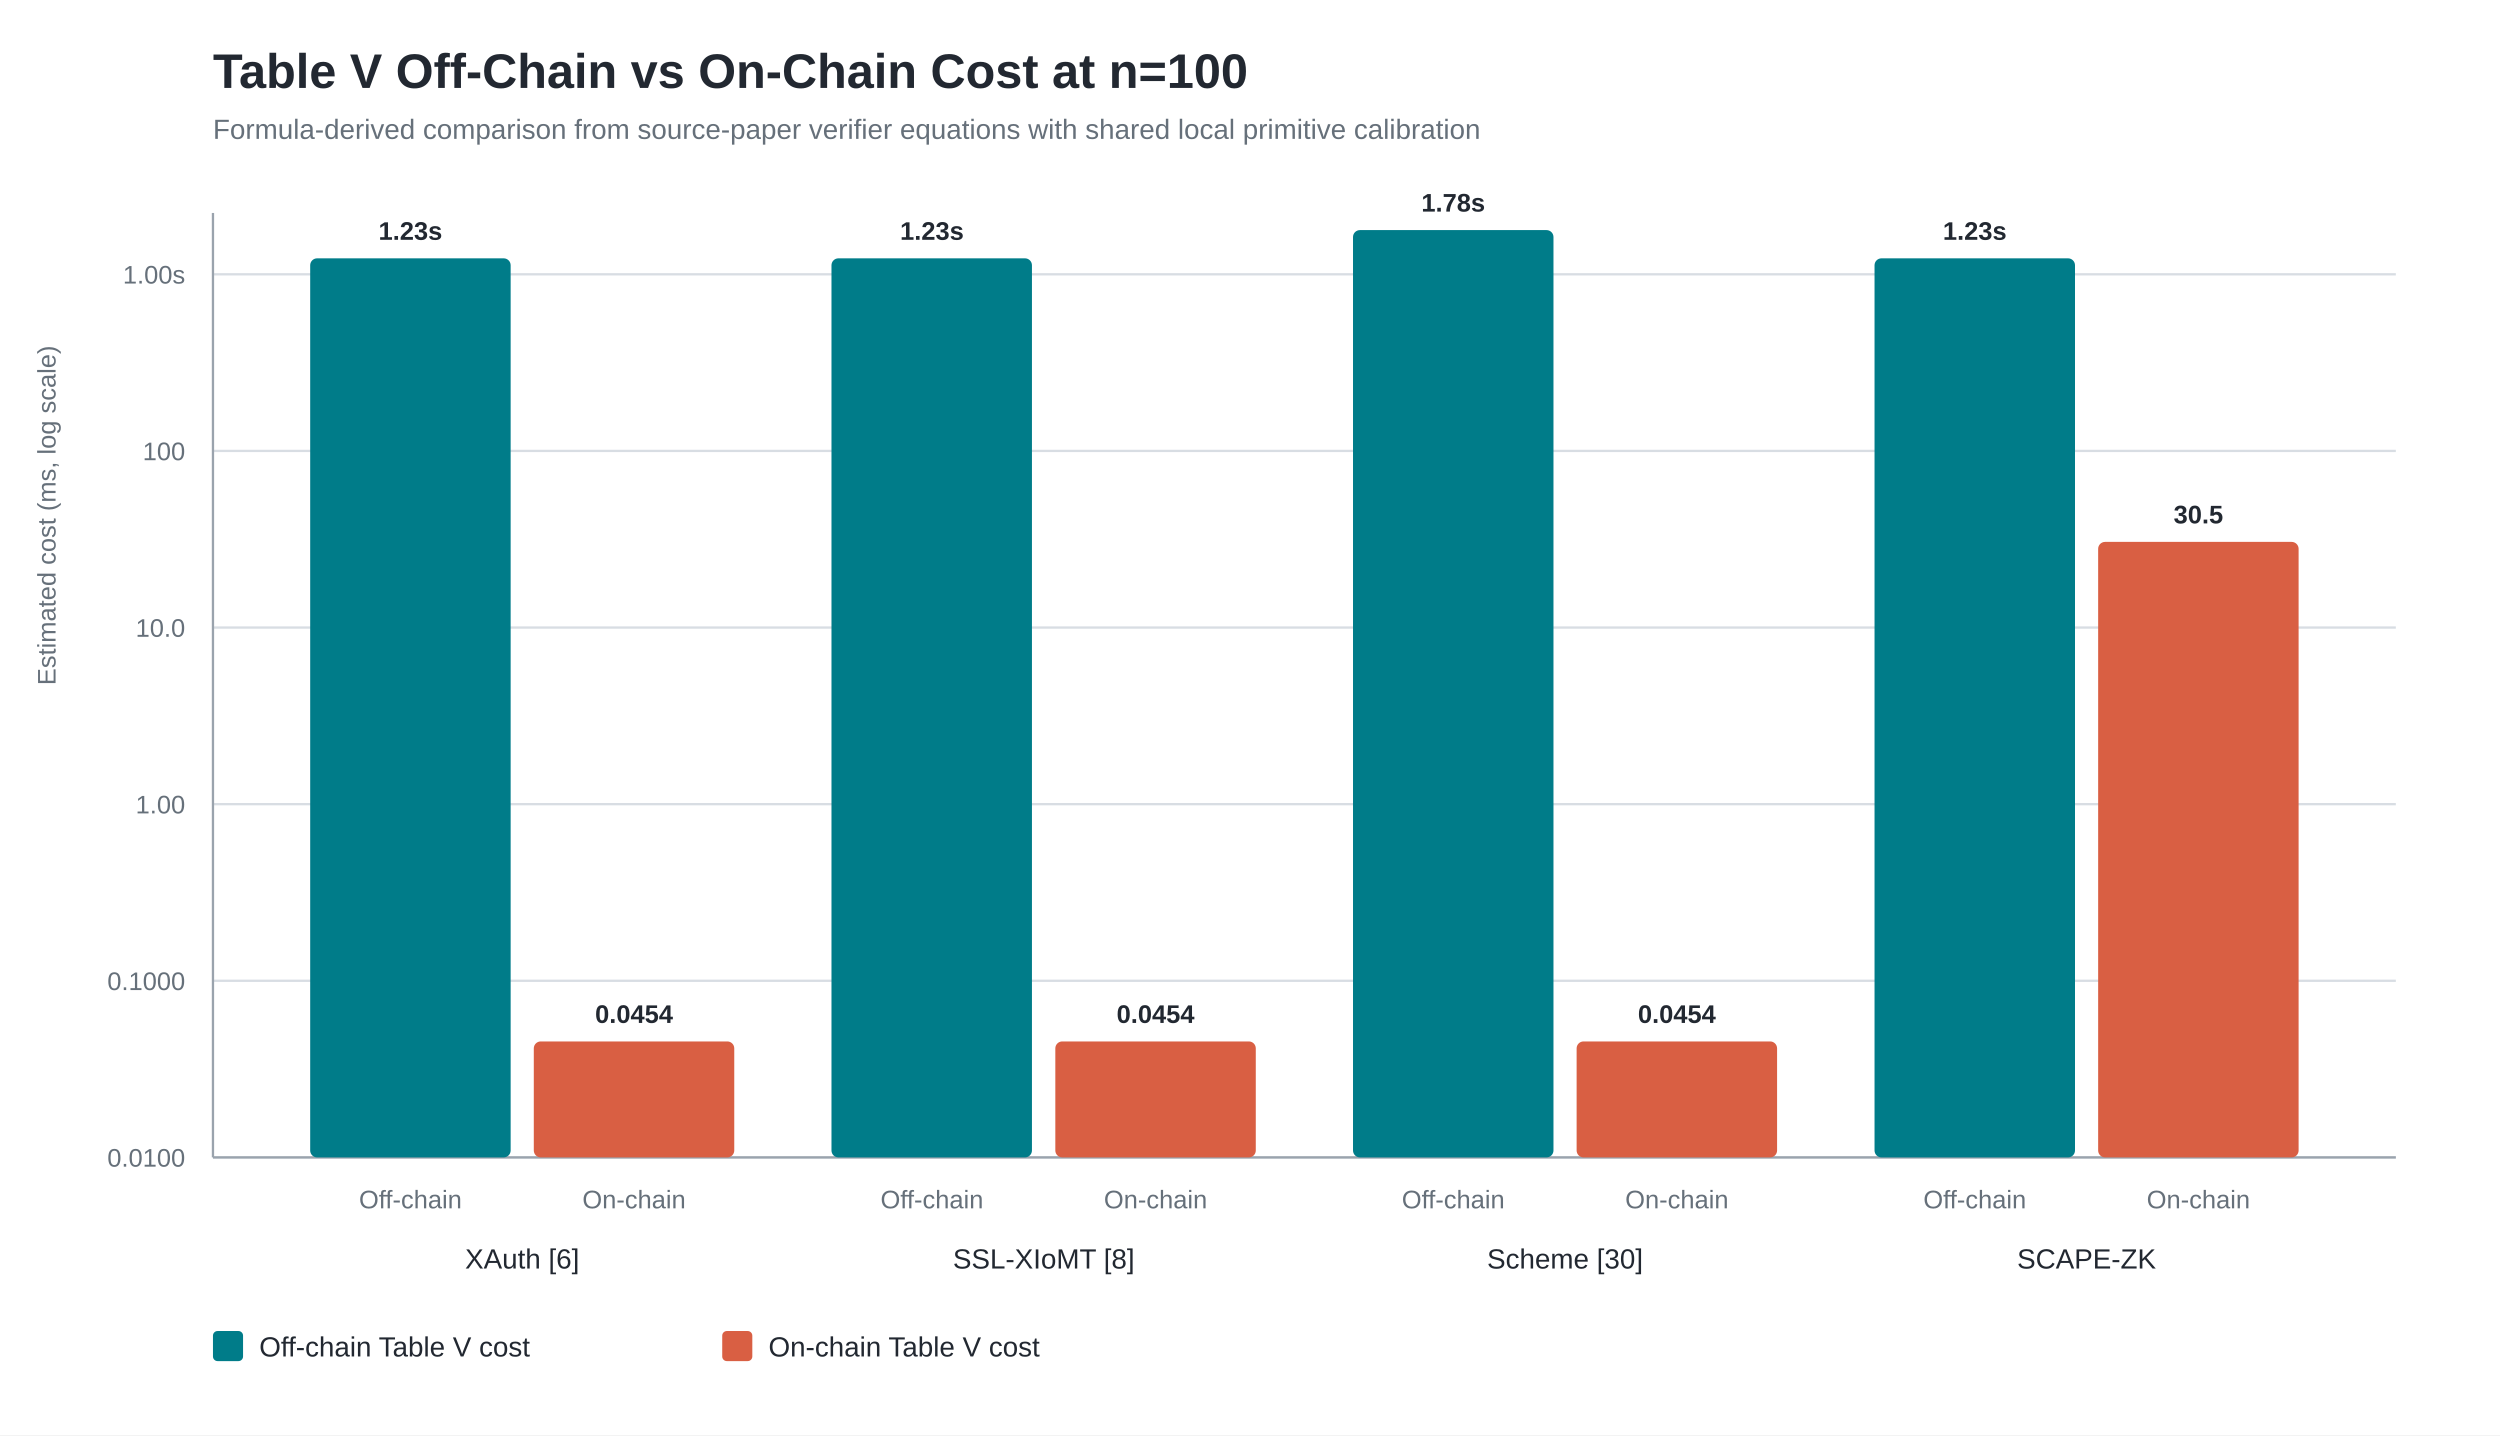
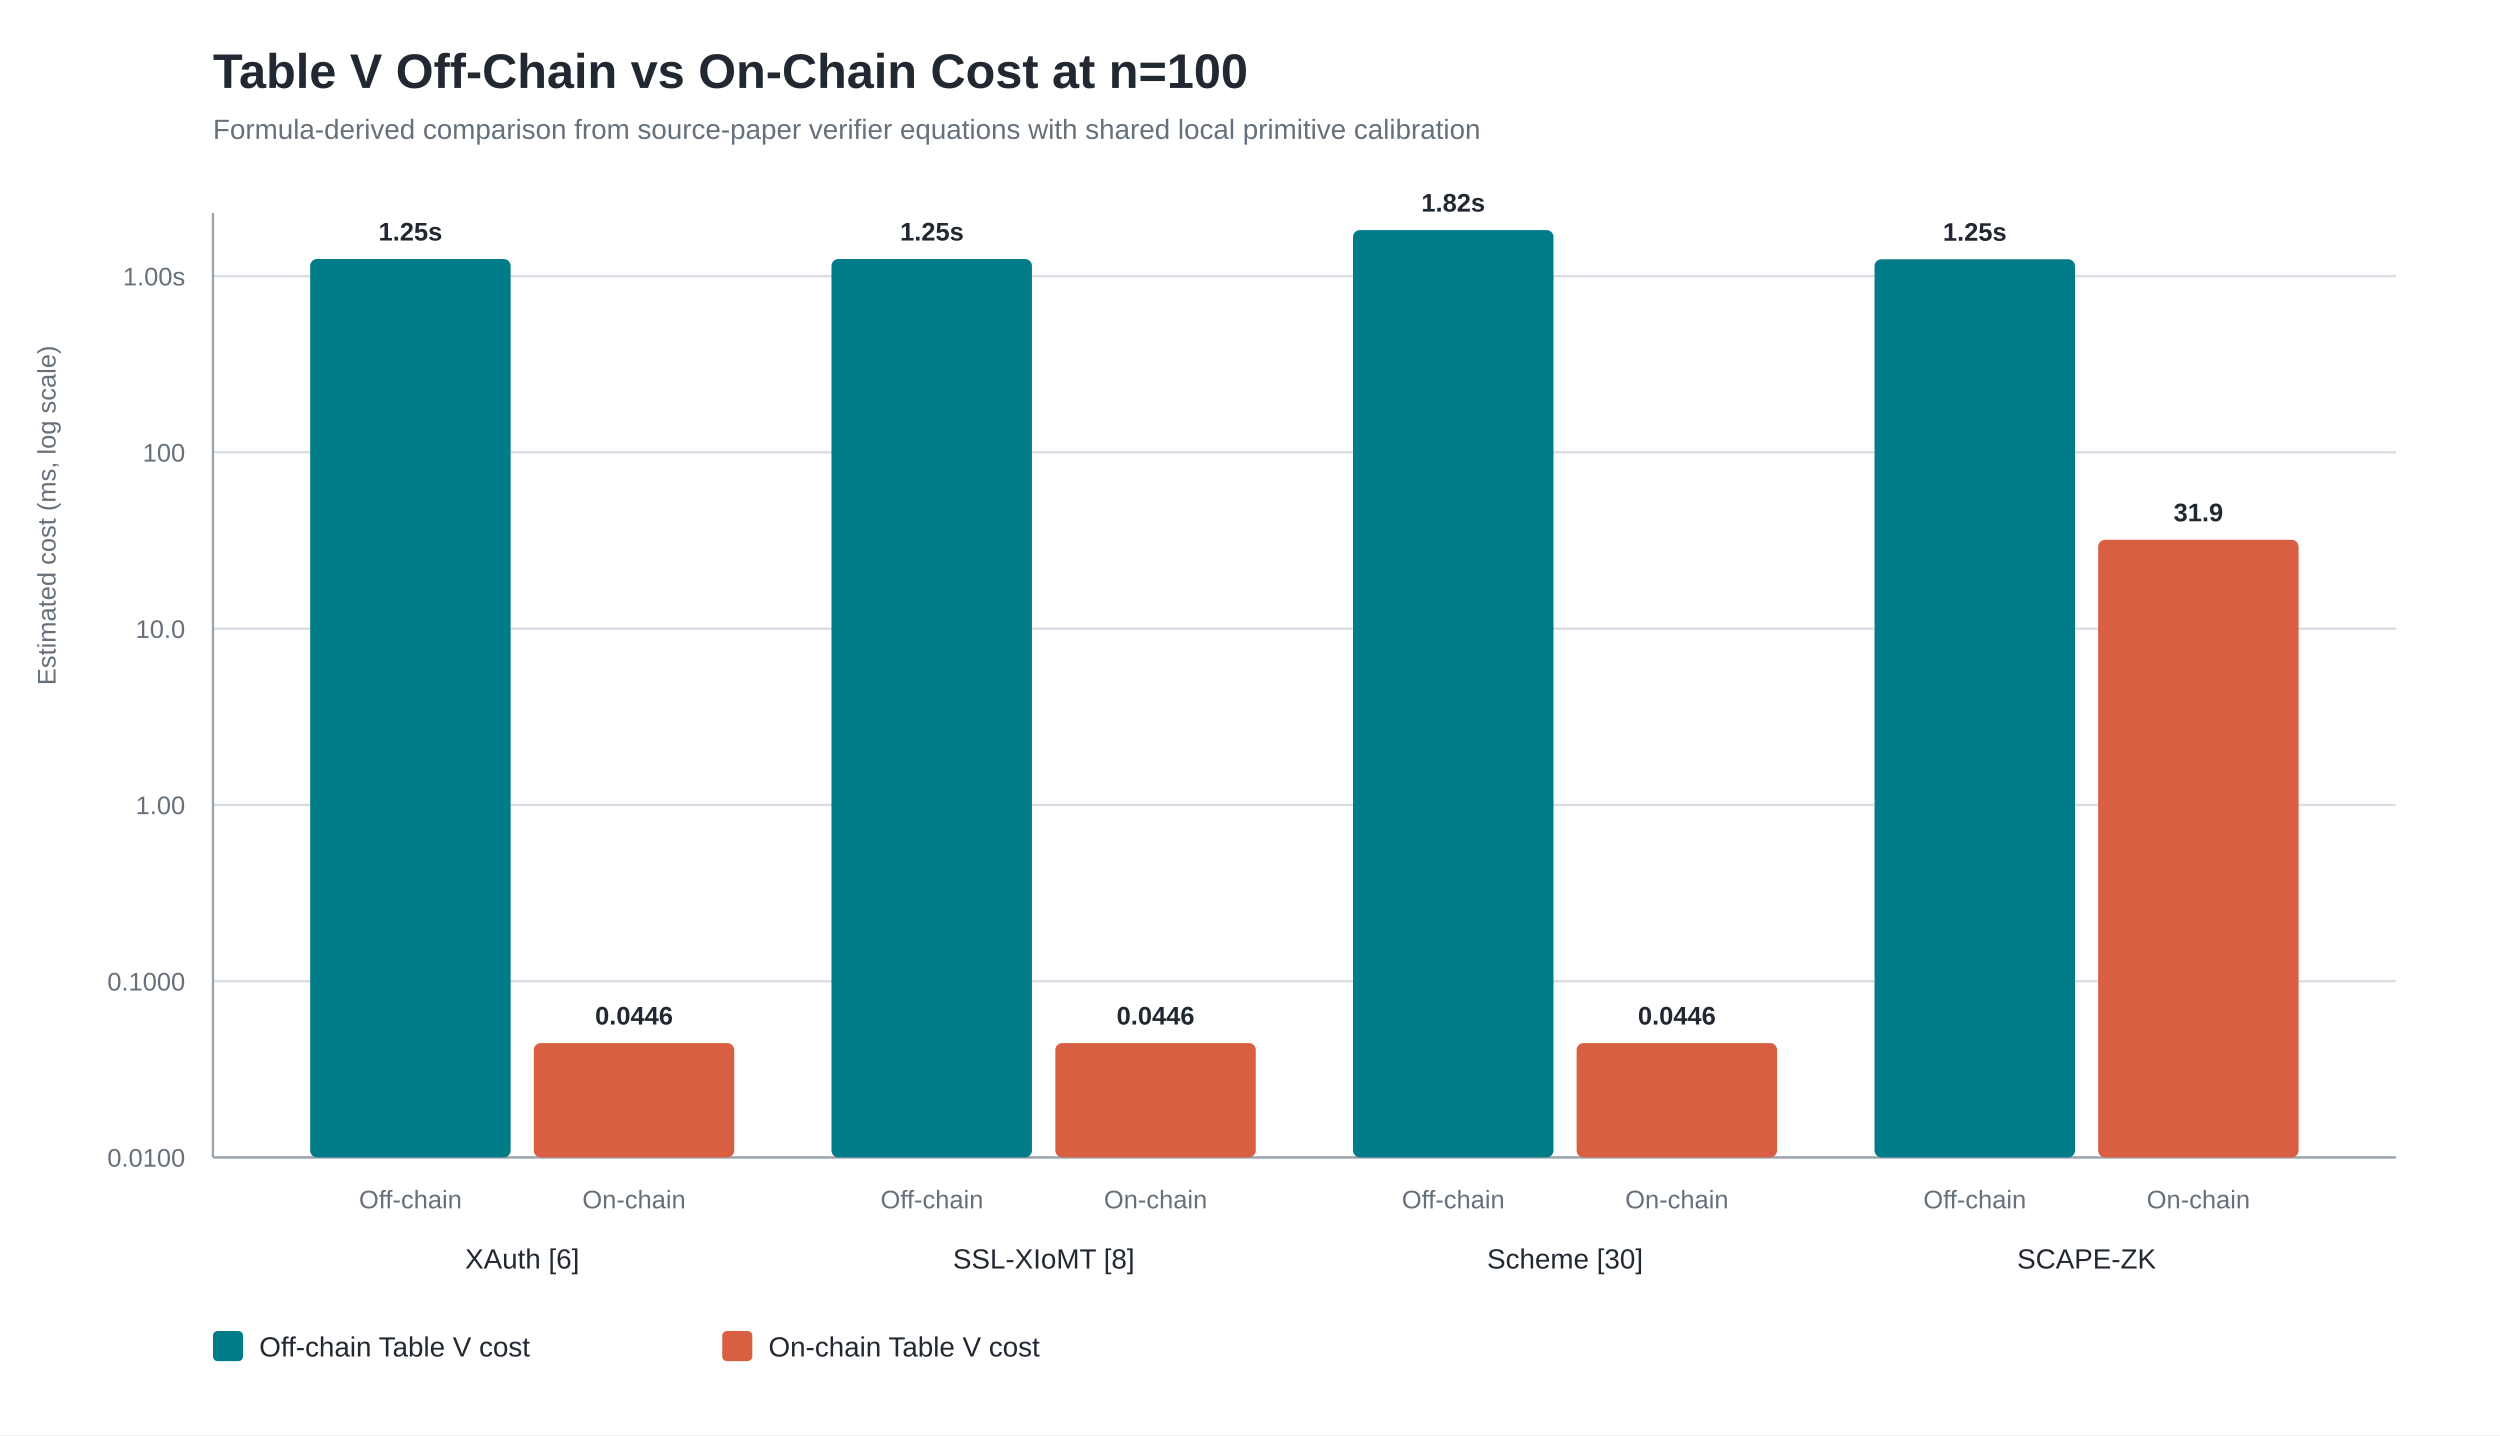
<svg xmlns="http://www.w3.org/2000/svg" width="1080" height="620" viewBox="0 0 1080 620" role="img">
  <rect width="100%" height="100%" fill="#FFFFFF" />
  <style>
    text { font-family: Arial, Helvetica, sans-serif; fill: #222831; }
    .title { font-size: 21px; font-weight: 700; }
    .subtitle { font-size: 12px; fill: #66707A; }
    .axis { font-size: 11px; fill: #66707A; }
    .label { font-size: 12px; }
    .value { font-size: 11px; font-weight: 700; }
    .legend { font-size: 12px; }
    .grid { stroke: #D8DDE3; stroke-width: 1; }
    .axis-line { stroke: #9AA3AD; stroke-width: 1; }
  </style>
  <text x="92" y="38" class="title">Table V Off-Chain vs On-Chain Cost at n=100</text>
  <text x="92" y="60" class="subtitle">Formula-derived comparison from source-paper verifier equations with shared local primitive calibration</text>
  <text x="24" y="296.0" class="axis" transform="rotate(-90 24 296.0)">Estimated cost (ms, log scale)</text>
  <line x1="92" y1="500.0" x2="1035" y2="500.0" class="grid" />
  <text x="80" y="504.0" text-anchor="end" class="axis">0.0100</text>
-   <line x1="92" y1="423.7" x2="1035" y2="423.7" class="grid" />
-   <text x="80" y="427.7" text-anchor="end" class="axis">0.1000</text>
-   <line x1="92" y1="347.4" x2="1035" y2="347.4" class="grid" />
-   <text x="80" y="351.4" text-anchor="end" class="axis">1.00</text>
-   <line x1="92" y1="271.1" x2="1035" y2="271.1" class="grid" />
-   <text x="80" y="275.1" text-anchor="end" class="axis">10.0</text>
-   <line x1="92" y1="194.8" x2="1035" y2="194.8" class="grid" />
-   <text x="80" y="198.8" text-anchor="end" class="axis">100</text>
-   <line x1="92" y1="118.5" x2="1035" y2="118.5" class="grid" />
-   <text x="80" y="122.5" text-anchor="end" class="axis">1.00s</text>
+   <line x1="92" y1="423.9" x2="1035" y2="423.9" class="grid" />
+   <text x="80" y="427.9" text-anchor="end" class="axis">0.1000</text>
+   <line x1="92" y1="347.7" x2="1035" y2="347.7" class="grid" />
+   <text x="80" y="351.7" text-anchor="end" class="axis">1.00</text>
+   <line x1="92" y1="271.6" x2="1035" y2="271.6" class="grid" />
+   <text x="80" y="275.6" text-anchor="end" class="axis">10.0</text>
+   <line x1="92" y1="195.4" x2="1035" y2="195.4" class="grid" />
+   <text x="80" y="199.4" text-anchor="end" class="axis">100</text>
+   <line x1="92" y1="119.3" x2="1035" y2="119.3" class="grid" />
+   <text x="80" y="123.3" text-anchor="end" class="axis">1.00s</text>
  <line x1="92" y1="500" x2="1035" y2="500" class="axis-line" />
  <line x1="92" y1="92" x2="92" y2="500" class="axis-line" />
-   <rect x="134.0" y="111.6" width="86.6" height="388.4" rx="3" fill="#007C89" />
-   <text x="177.3" y="103.6" text-anchor="middle" class="value">1.23s</text>
+   <rect x="134.0" y="111.9" width="86.6" height="388.1" rx="3" fill="#007C89" />
+   <text x="177.3" y="103.9" text-anchor="middle" class="value">1.25s</text>
  <text x="177.3" y="522" text-anchor="middle" class="axis">Off-chain</text>
-   <rect x="230.6" y="449.9" width="86.6" height="50.1" rx="3" fill="#D95F43" />
-   <text x="273.9" y="441.9" text-anchor="middle" class="value">0.0454</text>
+   <rect x="230.6" y="450.6" width="86.6" height="49.4" rx="3" fill="#D95F43" />
+   <text x="273.9" y="442.6" text-anchor="middle" class="value">0.0446</text>
  <text x="273.9" y="522" text-anchor="middle" class="axis">On-chain</text>
  <text x="225.6" y="548" text-anchor="middle" class="label">XAuth [6]</text>
-   <rect x="359.2" y="111.6" width="86.6" height="388.4" rx="3" fill="#007C89" />
-   <text x="402.6" y="103.6" text-anchor="middle" class="value">1.23s</text>
+   <rect x="359.2" y="111.9" width="86.6" height="388.1" rx="3" fill="#007C89" />
+   <text x="402.6" y="103.9" text-anchor="middle" class="value">1.25s</text>
  <text x="402.6" y="522" text-anchor="middle" class="axis">Off-chain</text>
-   <rect x="455.9" y="449.9" width="86.6" height="50.1" rx="3" fill="#D95F43" />
-   <text x="499.2" y="441.9" text-anchor="middle" class="value">0.0454</text>
+   <rect x="455.9" y="450.6" width="86.6" height="49.4" rx="3" fill="#D95F43" />
+   <text x="499.2" y="442.6" text-anchor="middle" class="value">0.0446</text>
  <text x="499.2" y="522" text-anchor="middle" class="axis">On-chain</text>
  <text x="450.9" y="548" text-anchor="middle" class="label">SSL-XIoMT [8]</text>
  <rect x="584.5" y="99.4" width="86.6" height="400.6" rx="3" fill="#007C89" />
-   <text x="627.8" y="91.4" text-anchor="middle" class="value">1.78s</text>
+   <text x="627.8" y="91.4" text-anchor="middle" class="value">1.82s</text>
  <text x="627.8" y="522" text-anchor="middle" class="axis">Off-chain</text>
-   <rect x="681.1" y="449.9" width="86.6" height="50.1" rx="3" fill="#D95F43" />
-   <text x="724.4" y="441.9" text-anchor="middle" class="value">0.0454</text>
+   <rect x="681.1" y="450.6" width="86.6" height="49.4" rx="3" fill="#D95F43" />
+   <text x="724.4" y="442.6" text-anchor="middle" class="value">0.0446</text>
  <text x="724.4" y="522" text-anchor="middle" class="axis">On-chain</text>
  <text x="676.1" y="548" text-anchor="middle" class="label">Scheme [30]</text>
-   <rect x="809.8" y="111.6" width="86.6" height="388.4" rx="3" fill="#007C89" />
-   <text x="853.1" y="103.6" text-anchor="middle" class="value">1.23s</text>
+   <rect x="809.8" y="112.0" width="86.6" height="388.0" rx="3" fill="#007C89" />
+   <text x="853.1" y="104.0" text-anchor="middle" class="value">1.25s</text>
  <text x="853.1" y="522" text-anchor="middle" class="axis">Off-chain</text>
-   <rect x="906.4" y="234.1" width="86.6" height="265.9" rx="3" fill="#D95F43" />
-   <text x="949.7" y="226.1" text-anchor="middle" class="value">30.5</text>
+   <rect x="906.4" y="233.2" width="86.6" height="266.8" rx="3" fill="#D95F43" />
+   <text x="949.7" y="225.2" text-anchor="middle" class="value">31.9</text>
  <text x="949.7" y="522" text-anchor="middle" class="axis">On-chain</text>
  <text x="901.4" y="548" text-anchor="middle" class="label">SCAPE-ZK</text>
  <rect x="92" y="575" width="13" height="13" rx="2" fill="#007C89" />
  <text x="112" y="586" class="legend">Off-chain Table V cost</text>
  <rect x="312" y="575" width="13" height="13" rx="2" fill="#D95F43" />
  <text x="332" y="586" class="legend">On-chain Table V cost</text>
</svg>
